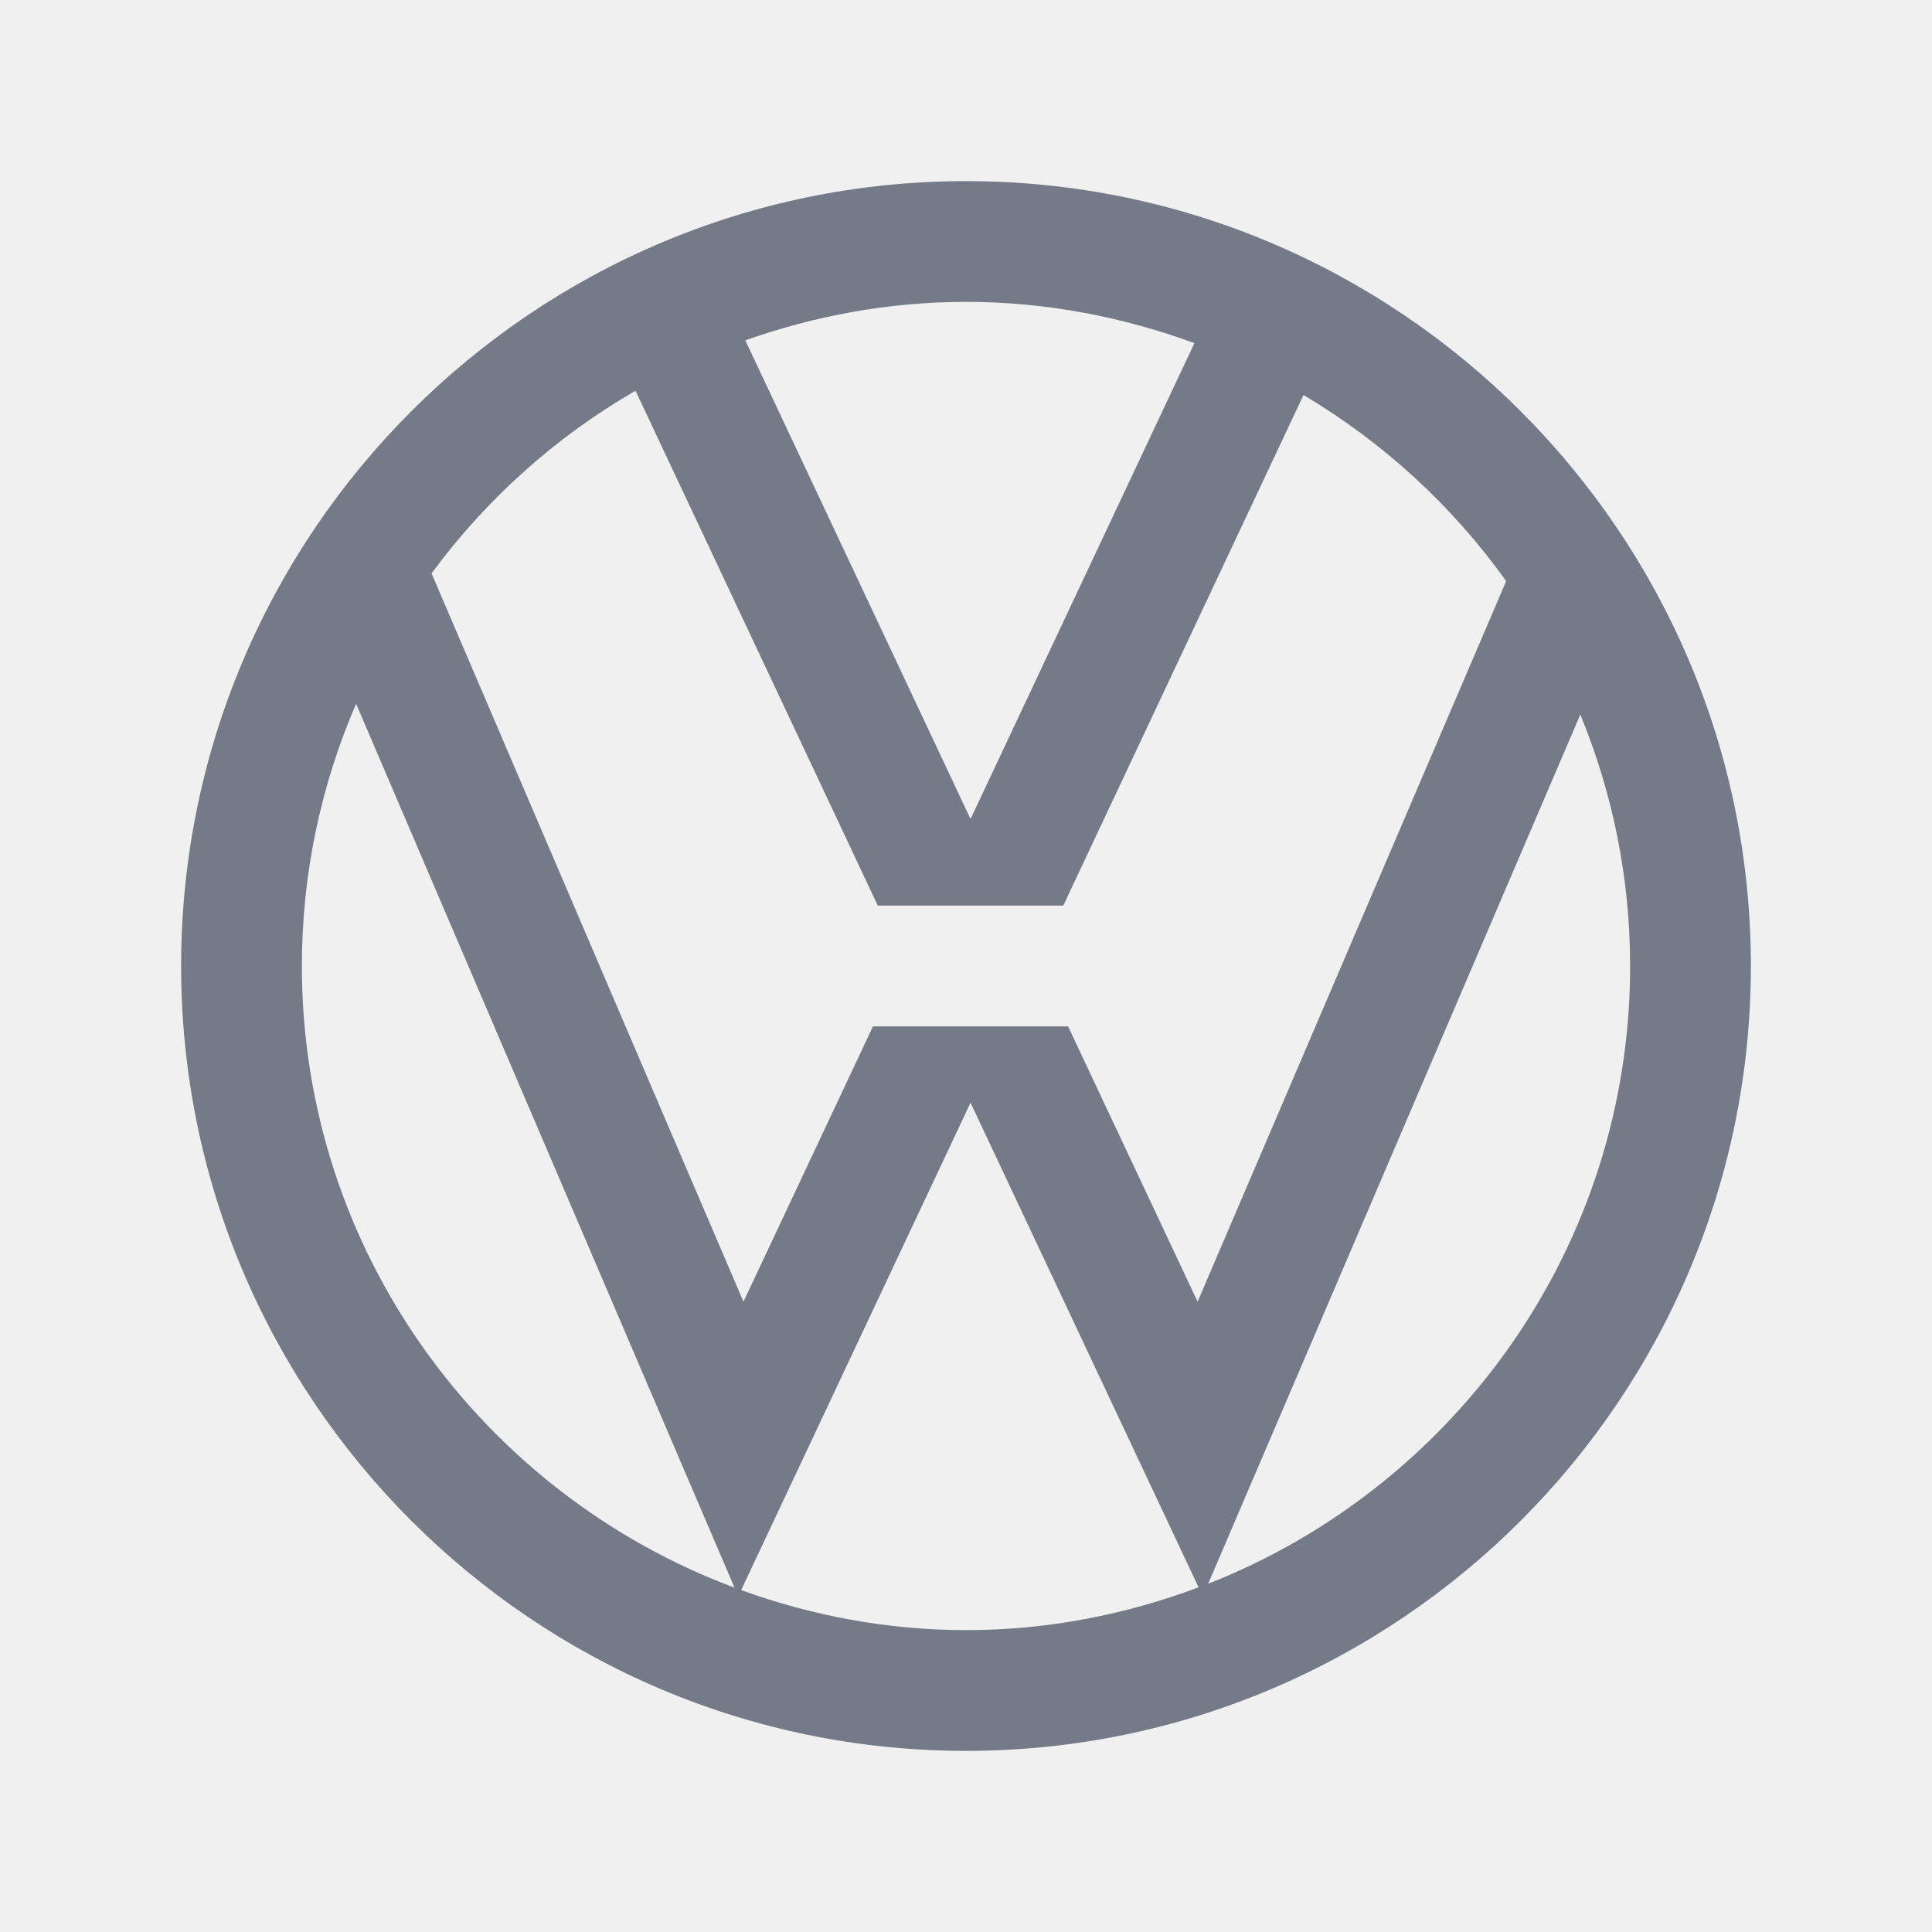
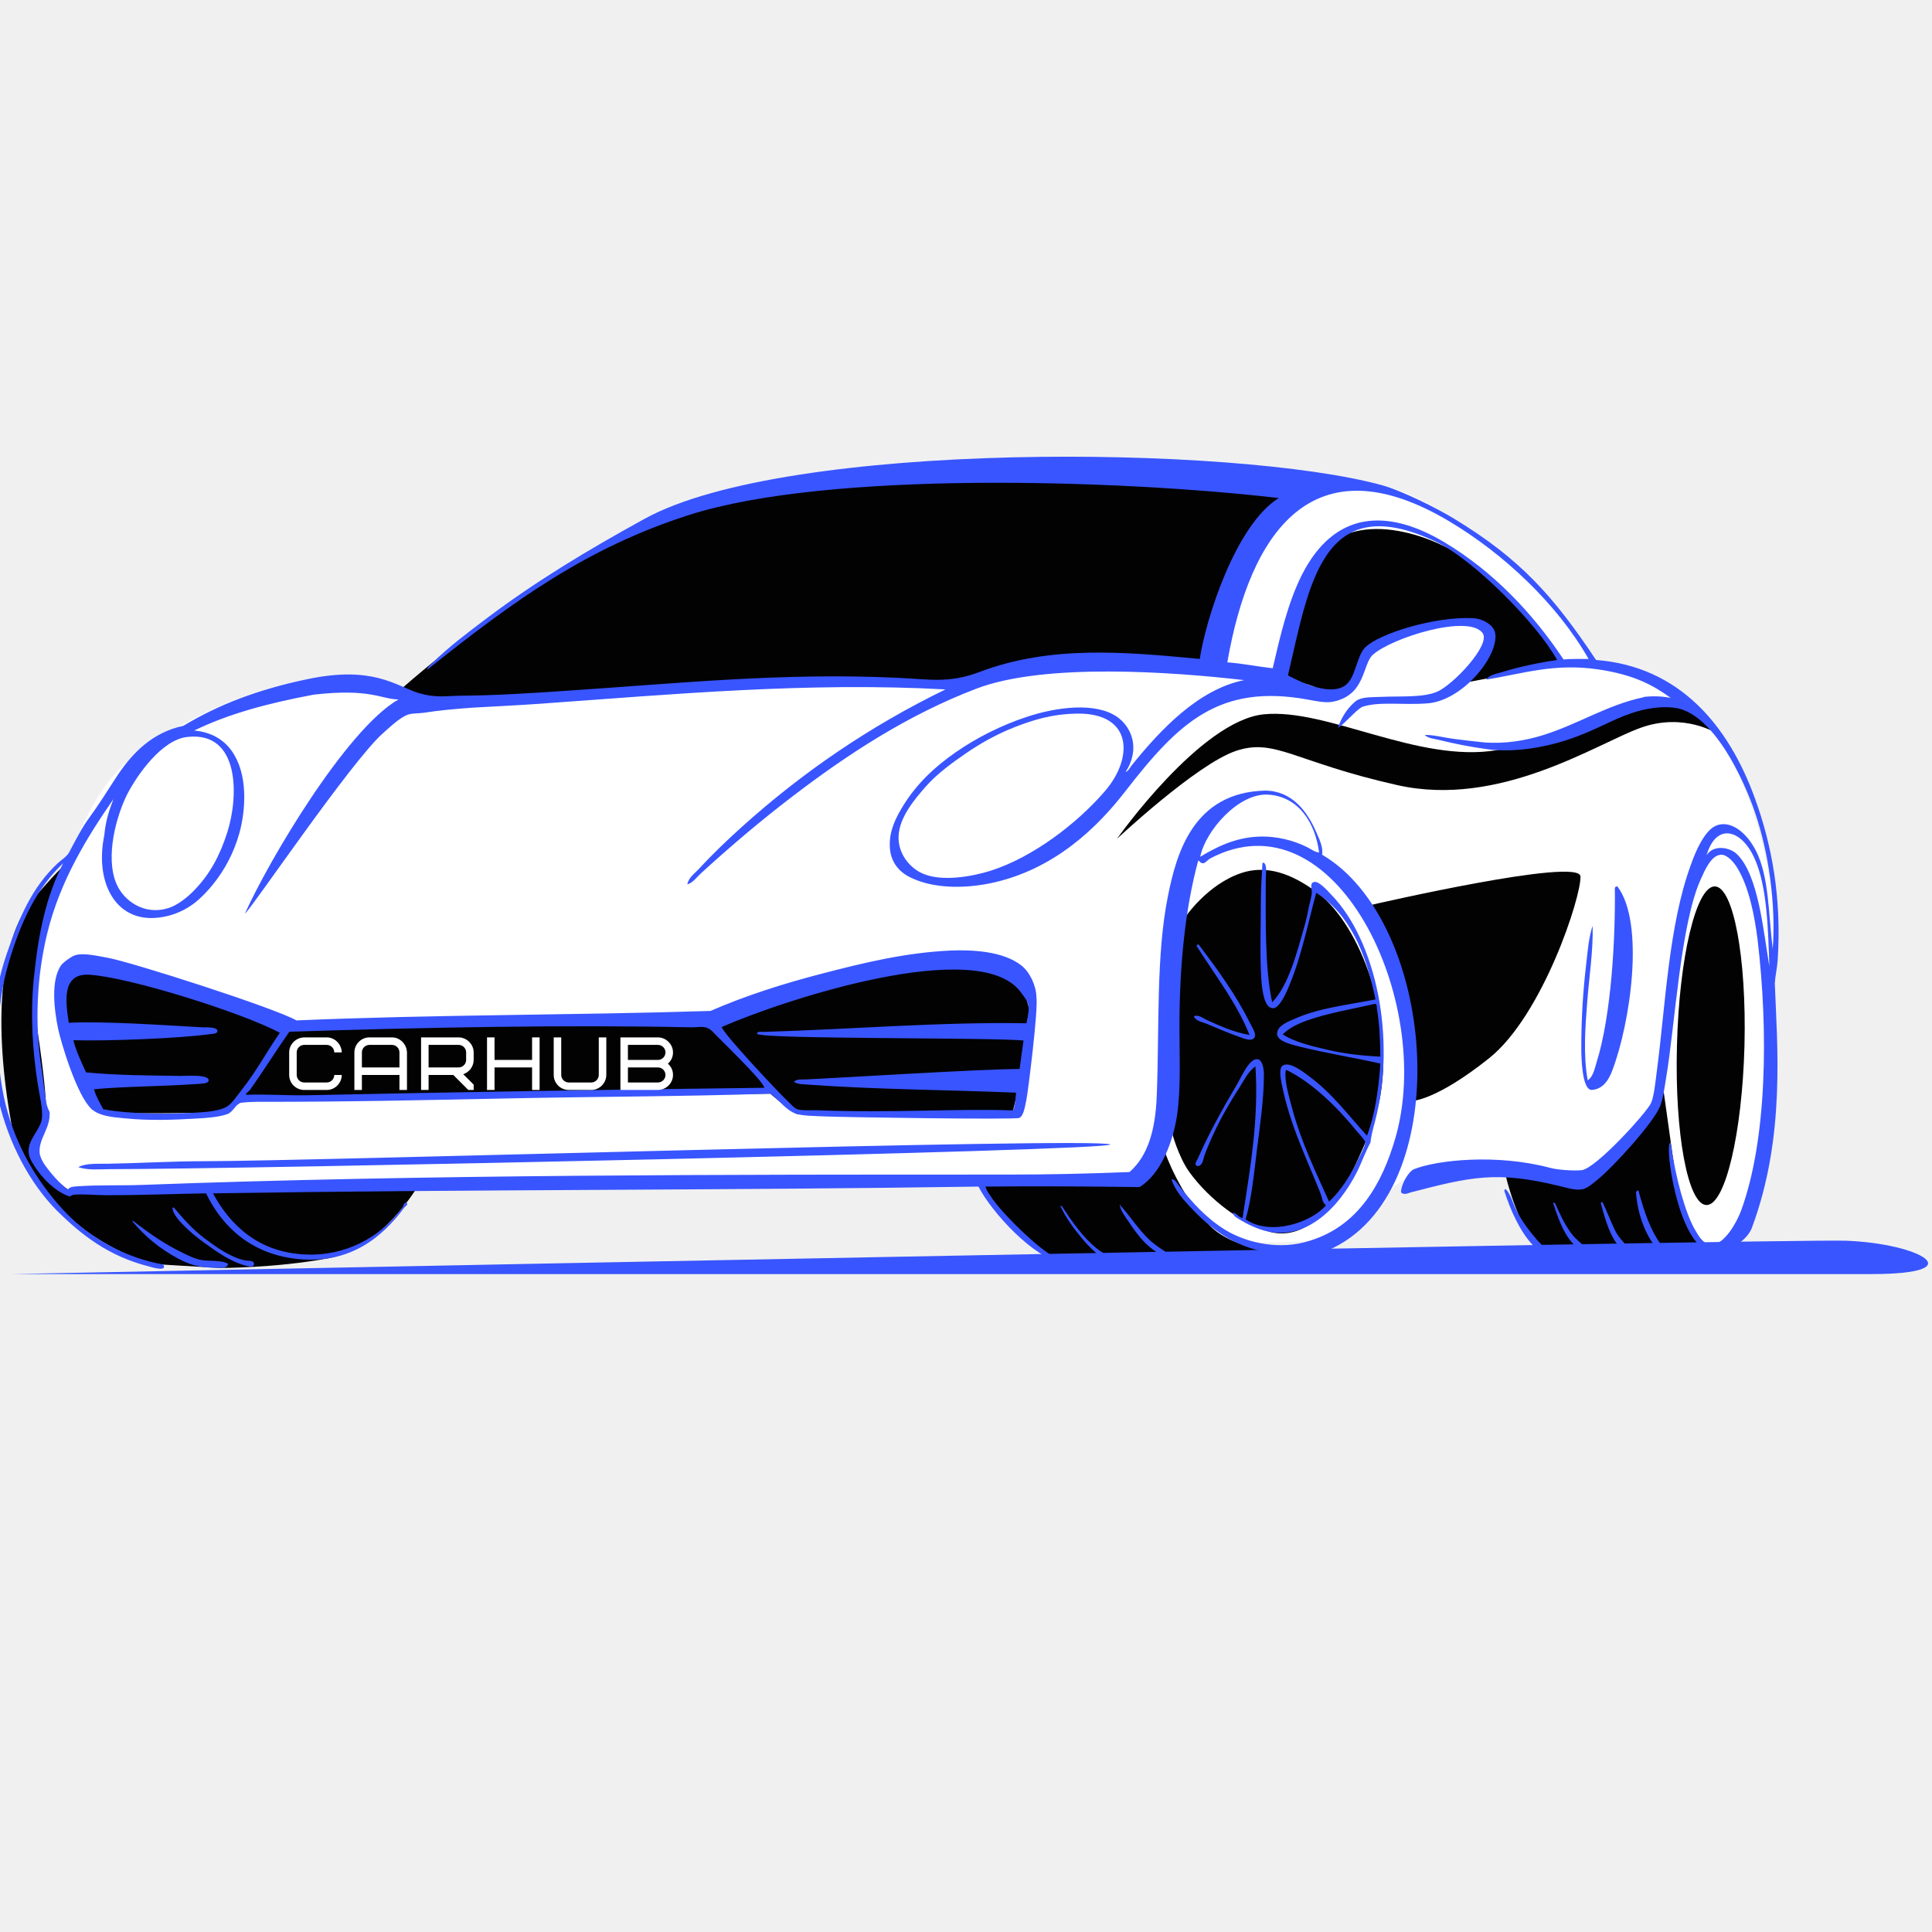
- <svg xmlns="http://www.w3.org/2000/svg" x="0px" y="0px" width="32" height="32" viewBox="0 0 32 32">
-   <path fill="#747A88" d="M16,3C8.832,3,3,8.832,3,16s5.832,13,13,13s13-5.832,13-13S23.168,3,16,3z M19.783,5.684l-3.708,7.881l-3.73-7.928 C13.491,5.232,14.717,5,16,5C17.331,5,18.601,5.25,19.783,5.684z M10.526,6.472L14.539,15h3.072l3.979-8.457 c1.322,0.785,2.466,1.835,3.357,3.082L19.836,21.56L17.691,17h-3.232l-2.145,4.56L7.148,9.497C8.052,8.27,9.2,7.237,10.526,6.472z M5,16c0-1.542,0.322-3.01,0.898-4.343l6.268,14.64C7.988,24.736,5,20.716,5,16z M12.276,26.337l3.799-8.073l3.777,8.027 C18.651,26.742,17.356,27,16,27C14.691,27,13.441,26.758,12.276,26.337z M20.011,26.232l6.164-14.397C26.704,13.121,27,14.526,27,16 C27,20.649,24.096,24.625,20.011,26.232z" />
+ <svg xmlns="http://www.w3.org/2000/svg" width="500" zoomAndPan="magnify" viewBox="0 0 375 375" height="500" preserveAspectRatio="xMidYMid meet" version="1.0">
+   <defs>
+     <g />
+     <clipPath id="eeb9f929f1">
+       <path d="M 2 240.297 L 374.234 240.297 L 374.234 247.25 L 2 247.25 Z M 2 240.297 " clip-rule="nonzero" />
+     </clipPath>
+   </defs>
+   <path fill="#ffffff" d="M 13.348 232.188 C 13.348 232.188 4.84 223.453 4.414 218.391 C 3.984 213.336 7.039 193.199 7.039 193.199 C 7.039 193.199 11.344 158.879 24.75 147.875 C 38.152 136.84 56.422 130.926 65.688 131.91 C 74.953 132.926 79.621 133.914 79.621 133.914 C 79.621 133.914 121.777 113.086 167.551 105.57 C 213.352 98.047 256.43 91.512 268.227 94.172 C 279.988 96.863 297.434 111.445 302 117.426 C 306.57 123.406 310.281 129.941 310.281 129.941 C 310.281 129.941 326.414 131.059 333.281 142.387 C 340.18 153.719 343.207 166.035 344.125 176.188 C 345.047 186.336 343.172 191.949 343.172 191.949 C 343.172 191.949 342.746 227.59 339.984 233.535 C 337.223 239.48 331.734 242.734 331.734 242.734 C 331.734 242.734 320.5 243.027 315.473 242.93 C 310.414 242.797 300.719 242.5 300.555 240.336 C 300.422 238.168 294.445 227.457 294.445 227.457 C 294.445 227.457 276.043 227.195 272.727 228.902 C 269.406 230.645 262.738 237.676 258.828 240.039 C 254.949 242.402 210.824 240.398 210.824 240.398 L 196.957 228.672 L 66.117 230.184 L 13.348 232.188 " fill-opacity="1" fill-rule="evenodd" />
+   <path fill="#020202" d="M 216.801 162.816 C 216.801 162.816 232.969 139.859 245.324 138.645 C 257.676 137.43 275.188 148.133 290.5 145.609 C 305.777 143.078 316.066 136.113 322.703 136.375 C 329.309 136.672 333.281 142.387 333.281 142.387 C 333.281 142.387 326.875 138.219 318.43 141.27 C 309.984 144.293 291.125 156.906 271.148 152.375 C 251.137 147.875 247.488 143.176 239.836 145.77 C 232.18 148.398 216.801 162.816 216.801 162.816 Z M 266.383 175.594 C 266.383 175.594 306.602 166.297 306.766 170.113 C 306.965 173.918 299.473 197.043 289.055 205.387 C 278.609 213.727 274.039 213.695 274.039 213.695 C 274.039 213.695 274.535 197.141 272.527 191.227 C 270.523 185.316 266.383 175.594 266.383 175.594 Z M 227.383 219.379 C 227.383 219.379 225.805 203.188 226.43 196.32 C 227.02 189.457 229.914 178.219 229.914 178.219 C 229.914 178.219 234.312 171.555 241.148 169.387 C 246.996 167.547 252.094 170.73 255.18 172.871 C 263.262 178.422 270.688 196.027 267.93 212.645 C 267.207 216.949 264.875 222.238 263.23 225.816 C 258.727 235.57 252.68 240.727 246.539 239.121 C 241.18 237.707 234.773 232.879 230.898 227.559 C 228.695 224.535 227.383 219.609 227.383 219.379 Z M 14.43 166.367 C 14.43 166.367 5.066 185.055 7.336 200.426 C 9.637 215.832 8.844 217.438 8.68 217.738 C 8.52 218.035 5.363 222.664 7.5 225.484 C 9.637 228.312 13.152 230.871 13.152 230.871 L 81.262 229.988 C 81.262 229.988 74.203 242.273 63.848 244.211 C 53.535 246.148 42.594 246.113 42.594 246.113 L 28.859 245.293 C 28.859 245.293 5.723 237.676 2.207 218.098 C -1.34 198.523 0.008 182.328 6.121 174.938 C 12.195 167.547 14.43 166.367 14.43 166.367 Z M 17.785 215.273 C 17.785 215.273 10.457 199.277 11.77 193.461 C 13.086 187.617 17.062 186.137 20.809 187.617 C 24.551 189.094 56.359 198.586 56.359 198.586 L 140.078 197.109 C 140.078 197.109 178.031 184.855 188.609 186.598 C 199.16 188.34 198.402 191.262 199.648 195.367 C 200.898 199.477 196.629 215.535 196.629 215.535 C 196.629 215.535 155.816 216.82 154.57 216.191 C 153.355 215.602 149.508 212.281 149.508 212.281 L 47.488 213.367 C 47.488 213.367 44.598 215.602 43.578 215.832 C 42.594 216.062 22.02 216.191 20.773 215.996 C 19.492 215.832 17.785 215.273 17.785 215.273 Z M 332.824 172.051 C 336.438 172.051 339.031 185.875 338.602 202.957 C 338.148 220.035 334.859 233.895 331.246 233.895 C 327.633 233.895 325.035 220.035 325.496 202.957 C 325.922 185.875 329.207 172.051 332.824 172.051 Z M 189.957 228.707 C 189.957 228.707 194.16 235.867 198.5 239.941 C 202.836 244.043 204.117 244.078 204.117 244.078 L 250.711 244.34 L 253.57 243.289 C 253.57 243.289 240.559 243.781 234.773 237.836 C 228.957 231.859 226.164 223.75 226.164 223.75 C 226.164 223.75 221.863 227.918 219.758 228.246 C 217.691 228.609 189.957 228.707 189.957 228.707 Z M 77.816 133.781 C 77.816 133.781 80.117 136.375 85.895 136.871 C 91.645 137.363 133.539 132.535 148.391 132.203 C 163.242 131.844 187.297 132.961 187.297 132.961 C 187.297 132.961 196.496 128.789 209.641 128.527 C 222.75 128.297 236.32 129.68 236.32 129.68 C 236.32 129.68 253.406 132.074 255.441 133.484 C 257.48 134.867 261.652 134.141 263.359 132.012 C 265.07 129.871 264.316 126.887 267.27 125.406 C 270.227 123.93 287.711 118.379 289.023 122.191 C 290.305 126.031 282.848 132.797 282.848 132.797 L 303.875 128.789 C 303.875 128.789 290.434 110.988 280.547 106.129 C 270.625 101.234 255.902 99.328 251.797 115.848 C 247.723 132.402 248.969 130.531 248.969 130.531 L 239.703 129.414 L 235.629 128.199 C 235.629 128.199 235.531 116.012 242.758 106.227 C 249.988 96.406 255.902 92.922 255.902 92.922 C 255.902 92.922 207.273 87.766 166.727 92.855 C 147.832 95.219 138.766 96.602 131.77 98.668 C 128.383 99.652 115.043 106.227 104.398 113.352 C 89.941 123.012 77.816 133.781 77.816 133.781 Z M 291.914 226.699 C 291.914 226.699 293.555 235.047 297.141 240.172 C 300.688 245.293 301.836 245.555 301.836 245.555 L 333.055 244.34 C 333.055 244.34 326.543 237.641 325.559 230.676 C 324.574 223.711 322.93 211.957 322.93 211.957 C 322.93 211.957 312.68 228.934 307.652 229.562 C 302.594 230.184 291.914 226.699 291.914 226.699 " fill-opacity="1" fill-rule="evenodd" />
+   <g clip-path="url(#eeb9f929f1)">
+     <path fill="#3955ff" d="M 363.215 247.297 L 2.371 247.297 C 2.371 247.297 346.656 240.398 358.32 240.824 C 372.613 241.352 383.191 247.297 363.215 247.297 " fill-opacity="1" fill-rule="evenodd" />
+   </g>
+   <path fill="#3955ff" d="M 246.273 154.246 C 240.426 153.785 233.922 161.34 232.969 166.297 C 235.926 164.523 239.574 162.59 244.27 162.391 C 247.887 162.227 251.27 163.215 253.637 164.395 C 254.523 164.82 255.312 165.477 256.035 165.445 C 255.277 159.664 252.059 154.672 246.273 154.246 Z M 24.652 154.246 C 22.648 158.25 20.312 166.332 22.648 171.656 C 24.027 174.773 27.938 177.762 32.699 176.25 C 34.344 175.758 36.383 174.215 37.793 172.703 C 40.75 169.648 42.691 166.035 44.102 161.602 C 46.336 154.707 46.633 141.863 36.348 143.043 C 31.387 143.57 26.559 150.5 24.652 154.246 Z M 197.023 141.105 C 193.344 142.555 190.188 144.359 187.527 146.195 C 184.863 148.035 181.973 150.074 179.574 152.801 C 177.602 155.066 174.613 158.547 174.418 162.195 C 174.219 165.902 176.879 168.699 179.312 169.648 C 183.055 171.16 188.777 170.113 192.32 168.996 C 200.438 166.398 208.984 159.926 214.469 153.555 C 220.055 147.086 219.824 138.383 209.113 138.512 C 204.219 138.578 200.602 139.727 197.023 141.105 Z M 281.434 101.266 C 254.688 85.27 242.562 103.531 238.223 128.562 C 241.312 128.789 244.043 129.383 247.031 129.707 C 248.508 123.336 249.988 116.996 252.68 111.609 C 258.992 99.129 269.242 98.637 280.285 105.207 C 289.941 110.957 297.664 119.23 303.48 128 C 304.992 127.871 306.703 127.902 308.344 127.902 C 302.23 117.164 291.816 107.473 281.434 101.266 Z M 340.543 166.594 C 337.98 160.879 333.086 159.664 331.246 166.004 C 332.559 163.902 335.746 164.395 337.191 165.84 C 341.332 169.945 342.25 180.652 343.434 187.551 C 343.172 180.453 343.043 172.113 340.543 166.594 Z M 263.625 225.027 C 263.984 224.203 265.035 222.469 264.973 221.645 C 264.902 221.254 263.918 220.234 263.426 219.641 C 259.648 215.008 254.816 210.184 249.723 207.688 C 249.594 207.715 249.531 207.816 249.531 207.98 C 249.297 209.852 250.25 213.039 250.777 215.043 C 252.582 221.777 255.477 227.656 257.973 233.238 C 260.305 231.039 262.113 228.18 263.625 225.027 Z M 257.086 197.043 C 254.062 197.863 250.875 198.848 248.969 200.785 C 251.402 202.297 254.488 203.02 257.578 203.742 C 260.766 204.5 264.25 204.926 267.93 205.09 C 267.895 201.871 267.73 198.523 267.27 195.895 C 267.207 195.598 267.371 194.906 266.875 194.84 C 263.625 195.598 260.27 196.191 257.086 197.043 Z M 245.324 167.449 C 246.012 168.074 245.684 169.52 245.684 170.703 C 245.684 178.684 245.488 187.91 246.93 194.547 C 250.25 191.066 251.762 184.727 253.371 179.145 C 253.602 178.254 253.832 177.172 254.031 176.152 C 254.227 175.168 254.59 174.02 254.621 173.199 C 254.621 172.348 254.195 171.391 255.078 171.195 C 256.004 170.965 257.711 172.934 258.43 173.691 C 267.074 182.594 271.113 201.609 266.875 217.738 C 266.516 219.117 266.121 220.461 266.02 221.746 C 265.004 223.582 264.316 225.652 263.328 227.59 C 260.172 233.797 253.141 242.305 243.582 238.23 C 242.727 237.871 241.902 237.477 241.086 236.984 C 240.426 236.555 239.406 236.199 239.277 235.34 C 240.133 235.508 240.359 236.262 241.18 236.426 C 242.562 227.262 244.371 217.57 243.68 206.996 C 242.234 207.98 241.445 209.754 240.426 211.328 C 237.93 215.176 235.629 219.41 233.824 224.141 C 233.559 224.863 233.492 226.344 232.379 226.344 C 231.688 226.012 232.312 225.289 232.473 224.926 C 234.809 219.641 237.438 214.977 240.328 210.082 C 240.887 209.098 242.562 205.352 244.074 205.586 C 244.992 205.684 245.324 207.32 245.324 208.539 C 245.324 213.465 244.566 218.391 243.973 223.09 C 243.387 227.984 242.957 232.516 241.773 236.688 C 246.605 239.973 254.59 237.277 257.383 233.93 C 256.656 233.535 256.625 232.383 256.23 231.43 C 253.602 224.797 250.316 218.262 248.773 210.344 C 248.508 209.098 248.246 207.289 248.969 206.832 C 250.316 205.91 253.176 208.211 254.129 208.934 C 258.531 212.152 261.75 216.523 265.332 220.43 C 266.875 216.422 267.566 211.594 267.93 206.438 C 262.836 205.289 257.285 204.402 252.027 203.09 C 250.777 202.758 248.047 202.168 247.887 200.785 C 247.723 199.047 250.383 198.156 251.336 197.73 C 256.004 195.633 261.52 195.074 266.977 193.988 C 265.168 185.055 262.016 177.469 255.477 173.297 C 253.867 179.273 252.617 185.578 250.285 191.195 C 249.922 192.117 248.477 195.66 247.129 195.695 C 245.387 195.766 244.961 192.148 244.828 190.145 C 244.5 185.121 244.73 180.191 244.73 175.105 C 244.73 172.574 244.895 169.816 245.027 167.746 C 244.992 167.516 245.09 167.449 245.324 167.449 Z M 309.129 179.703 C 309.262 184.398 308.477 189.391 308.082 194.449 C 307.688 199.375 307.289 204.926 308.18 209.688 C 309.23 208.965 309.492 207.52 309.887 206.238 C 312.777 197.043 313.57 181.965 313.438 172.348 C 313.535 172.18 313.602 172.016 313.93 172.051 C 319.352 179.172 316.395 198.719 312.977 207.688 C 312.551 208.832 311.531 211.43 308.902 211.562 C 307.062 211.43 306.93 205.352 306.93 203.449 C 306.93 197.504 307.262 192.41 307.883 187.09 C 308.18 184.496 308.375 181.934 309.129 179.703 Z M 138.469 200.395 C 137.121 198.949 136.137 199.375 134.266 199.406 C 110.41 198.883 82.281 199.406 56.16 200.262 C 53.629 203.875 51.039 208.012 48.539 211.527 C 48.141 212.051 47.684 212.086 47.785 212.512 C 51.039 212.316 55.898 212.68 60.008 212.578 C 89.281 211.957 118.918 211.492 148.359 211.137 C 148.195 209.816 139.52 201.543 138.469 200.395 Z M 17.359 189.195 C 11.738 188.832 12.824 194.906 13.348 198.523 C 19.82 198.156 32.242 199.012 39.34 199.406 C 39.766 199.441 42.23 199.242 42.199 200.133 C 42.199 200.625 41.508 200.625 41.047 200.691 C 34.871 201.578 20.445 202.102 14.238 201.906 C 14.828 204.207 15.812 206.145 16.699 208.145 C 22.711 208.734 28.66 208.734 34.902 208.832 C 35.988 208.867 40.785 208.441 40.488 209.785 C 40.324 210.379 38.91 210.344 38.09 210.414 C 31.387 210.871 23.301 210.902 18.242 211.43 C 18.668 212.91 19.395 214.09 20.051 215.305 C 25.605 216.324 33.258 216.289 39.141 215.895 C 40.652 215.797 42.723 215.5 43.84 214.91 C 45.023 214.285 45.977 212.707 46.992 211.43 C 50.051 207.52 51.562 204.434 54.32 200.461 C 46.992 196.551 25.176 189.688 17.359 189.195 Z M 198.074 192.512 C 189.895 181.574 151.711 194.219 140.078 199.344 C 140.539 200.82 151.219 212.152 152.465 213.301 C 153.188 213.957 154.176 215.176 154.863 215.336 C 155.852 215.602 157.359 215.469 158.711 215.5 C 172.707 216.062 186.379 215.141 196.629 215.535 C 197.055 214.617 197.086 213.301 197.219 212.086 C 183.945 211.527 170.113 211.492 156.609 210.508 C 155.816 210.445 154.801 210.477 154.109 209.984 C 154.637 209.395 155.621 209.555 156.312 209.523 C 161.637 209.293 190.516 207.488 197.91 207.488 C 198.172 205.324 198.367 204.105 198.664 201.973 C 193.41 201.344 147.473 201.738 146.914 200.656 C 147.047 200.066 147.801 200.328 148.164 200.293 C 164.984 199.801 182.496 198.324 199.223 198.617 C 200.043 194.973 199.746 194.746 198.074 192.512 Z M 149.508 212.281 C 132.883 212.84 115.961 212.84 98.547 213.203 C 82.91 213.531 66.41 213.895 50.348 213.859 C 49.293 213.859 47.52 213.926 46.73 214.059 C 45.777 214.254 45.254 215.863 44.102 216.262 C 42.395 216.848 40.027 217.016 37.992 217.113 C 33.59 217.375 29.055 217.539 24.387 217.082 C 21.727 216.848 19.297 216.621 17.785 215.273 C 14.957 212.742 11.836 202.398 11.246 199.539 C 10.52 195.895 9.832 190.344 11.836 187.387 C 12.164 186.895 13.941 185.516 14.793 185.352 C 16.402 184.957 18.934 185.547 20.938 185.91 C 25.504 186.73 53.305 195.633 57.539 198.062 C 84.219 196.91 111.23 197.074 137.91 196.223 C 144.68 193.27 152.07 190.902 159.859 188.898 C 167.582 186.895 175.797 184.891 184.57 184.496 C 188.805 184.332 194.723 184.629 198.238 187.387 C 199.945 188.734 201.129 191.391 201.16 193.496 C 201.586 195.73 199.484 212.316 199.223 213.465 C 198.926 214.812 198.73 216.488 197.875 216.98 C 197.25 217.375 162.785 216.848 159.762 216.688 C 157.953 216.586 155.918 216.621 154.57 216.191 C 152.566 215.57 151.219 213.434 149.508 212.281 Z M 232.379 183.348 C 232.473 183.348 232.574 183.348 232.672 183.348 C 236.121 187.91 239.836 192.938 242.629 198.586 C 242.957 199.242 243.777 200.492 243.582 201.152 C 243.254 202.367 241.379 201.578 240.523 201.246 C 238.094 200.395 236.547 199.672 234.383 198.785 C 233.43 198.355 232.148 198.262 231.719 197.242 C 232.672 196.879 233.527 197.668 234.281 197.996 C 236.746 199.113 239.375 200.328 242.531 200.887 C 240.031 194.613 235.793 189.227 232.277 183.641 C 232.246 183.48 232.379 183.48 232.379 183.348 Z M 215.52 222.137 C 215.457 223.418 46.5 226.934 21.199 226.934 C 19.23 226.934 17.094 227.195 15.188 226.539 C 16.668 225.75 18.801 225.914 20.938 225.879 C 26.949 225.785 33.293 225.391 39.504 225.391 C 60.891 225.391 212.266 220.691 215.52 222.137 Z M 292.078 230.84 C 292.145 230.84 292.211 230.84 292.273 230.84 C 293.23 231.824 293.555 233.238 294.082 234.391 C 295.168 236.785 296.746 238.789 298.387 240.727 C 299.176 241.613 300.293 242.438 300.492 243.688 C 299.113 243.781 298.258 242.438 297.434 241.582 C 295.039 239.02 293.164 234.883 291.98 231.133 C 292.012 231.07 292.078 230.973 292.078 230.84 Z M 317.938 231.039 C 318.004 231.039 318.035 231.07 318.035 231.133 C 319.121 235.18 320.402 239.02 322.637 241.875 C 323.027 242.402 323.785 242.699 323.785 243.488 C 322.406 243.688 321.648 242.469 320.996 241.582 C 319.152 239.086 317.773 235.246 317.543 231.336 C 317.738 231.301 317.738 231.07 317.938 231.039 Z M 310.742 233.336 C 310.84 233.336 310.938 233.336 311.039 233.336 C 311.922 235.145 312.582 236.949 313.438 238.727 C 314.258 240.434 315.672 241.582 316.789 243.027 C 315.836 243.453 314.879 242.566 314.391 242.074 C 312.551 240.172 311.531 236.59 310.742 233.633 C 310.742 233.535 310.742 233.438 310.742 233.336 Z M 301.539 233.438 C 301.703 233.406 301.703 233.535 301.836 233.535 C 302.727 235.602 303.645 237.508 304.828 239.184 C 305.98 240.855 307.75 241.809 308.938 243.387 C 307.129 243.453 305.418 241.68 304.531 240.434 C 303.184 238.562 302.297 236.062 301.539 233.734 C 301.379 233.668 301.539 233.566 301.539 233.438 Z M 217.328 233.832 C 217.426 233.797 217.426 233.863 217.426 233.93 C 219.43 236.129 221.008 238.695 223.176 240.727 C 224.918 242.336 227.117 243.32 228.93 244.934 C 227.281 245.359 225.902 243.914 224.621 243.125 C 222.254 241.613 220.809 239.707 219.168 237.277 C 218.379 236.098 217.559 235.145 217.328 233.832 Z M 205.828 234.027 C 205.926 234.059 205.992 234.129 206.121 234.129 C 208.129 237.184 210.195 240.203 213.023 242.438 C 213.941 243.191 215.227 243.617 215.719 244.832 C 214.371 244.996 213.449 243.781 212.562 243.027 C 211.645 242.207 210.824 241.352 210.066 240.434 C 208.523 238.594 206.91 236.426 205.926 234.293 C 205.828 234.293 205.859 234.129 205.828 234.027 Z M 33.488 234.391 C 33.59 234.391 33.688 234.391 33.754 234.391 C 35.492 236.461 37.402 238.66 39.801 240.434 C 42.098 242.141 44.73 244.043 47.551 244.637 C 48.078 244.77 49.195 244.57 49.293 245.23 C 49.457 246.277 47.715 245.688 46.895 245.426 C 44.398 244.57 42.23 243.059 40.289 241.68 C 39.109 240.824 37.695 239.809 36.449 238.625 C 35.359 237.574 33.457 235.77 33.488 234.391 Z M 25.734 236.887 C 28.988 239.414 31.945 241.516 35.891 243.387 C 36.84 243.848 37.926 244.34 38.945 244.539 C 40.621 244.898 42.887 244.473 44.301 245.324 C 43.973 246.344 42.691 246.082 41.902 246.082 C 38.551 246.082 36.578 245.359 34.539 244.273 C 30.926 242.305 28.199 240.039 25.801 237.184 C 25.77 237.113 25.703 237.016 25.734 236.887 Z M 13.086 230.938 C 13.578 230.383 14.105 230.316 14.793 230.281 C 19.035 229.953 23.336 230.152 27.641 229.988 C 82.316 227.949 140.902 227.984 195.41 227.984 C 204.02 227.984 210.789 227.82 219.234 227.492 C 222.883 224.309 224.262 219.211 224.523 212.742 C 225.047 199.77 224.359 185.285 226.723 173.789 C 228.336 165.809 231.555 153.754 245.617 153.457 C 250.844 153.523 253.77 157.562 255.477 161.504 C 256.035 162.816 256.855 164.359 256.625 165.902 C 278.738 178.848 282.812 230.121 258.992 242.105 C 258.238 242.5 257.25 242.863 256.297 243.16 C 255.344 243.453 252.812 243.617 252.121 243.586 C 251.336 243.555 251.301 243.125 250.68 243.027 C 248.938 242.762 247.488 243.223 246.078 243.027 C 239.574 242.074 234.875 238.398 231.129 234.391 C 229.68 232.844 228.105 231.133 227.383 228.934 C 228.074 228.805 228.434 229.625 228.73 229.988 C 231.324 233.305 234.051 236.391 237.832 238.727 C 242.102 241.32 248.543 242.699 254.227 240.824 C 263.723 237.938 268.324 229.625 270.852 220.855 C 278.508 194.352 259.152 153.656 234.773 166.691 C 234.48 166.926 233.855 167.516 233.625 167.547 C 232.902 167.613 232.969 167.121 232.574 167.055 C 230.074 176.188 228.93 187.352 228.93 199.242 C 228.93 205.289 229.223 211.297 228.465 216.488 C 227.711 221.445 225.414 227.852 221.172 230.414 C 211.348 230.281 201.195 230.215 191.273 230.316 C 192.191 233.5 201.129 242.008 204.02 243.586 C 204.777 244.012 205.859 244.211 206.32 245.129 C 200.703 244.305 192.453 235.273 189.922 230.316 C 140.41 231.07 90.562 230.84 41.344 231.629 C 44.629 237.707 50.082 243.059 59.152 243.488 C 67.234 243.914 73.707 239.91 77.258 235.441 C 77.551 235.078 77.879 234.781 78.145 234.391 C 78.305 234.094 78.277 233.5 78.801 233.438 C 79.523 233.703 78.539 234.191 78.406 234.488 C 74.133 240.172 67.957 245.391 57.805 244.375 C 48.867 243.453 43.184 238.23 39.996 231.629 C 33.883 231.727 27.246 231.992 20.84 231.992 C 18.668 231.992 16.371 231.727 14.402 231.891 C 13.773 231.957 13.871 232.254 13.348 232.188 C 10.52 231.168 7.797 228.312 6.281 225.684 C 5.695 224.699 5.328 223.68 5.695 222.336 C 6.148 220.625 7.797 218.949 8.09 217.344 C 8.418 215.438 7.664 212.645 7.336 210.445 C 6.348 204.27 5.855 197.176 6.547 190.047 C 7.465 180.918 9.012 173.824 12.266 167.547 C 7.137 172.375 4.02 178.91 1.684 186.895 C -0.715 194.973 -1.145 205.422 1.09 214.387 C 3.098 222.469 7.137 229.195 12.035 234.586 C 16.336 239.348 22.875 243.586 30.598 245.23 C 31.125 245.324 31.879 245.324 31.844 245.887 C 31.816 246.707 29.348 245.949 28.789 245.785 C 21.07 243.816 15.781 239.68 11.047 234.98 C 5.789 229.691 1.684 221.906 -0.254 213.633 C -2.457 204.004 -1.504 193.199 1.289 185.188 C 3.754 178.027 6.219 172.211 11.211 167.547 C 11.871 166.957 13.02 166.203 13.414 165.445 C 14.727 162.98 15.879 160.648 17.52 158.449 C 19.098 156.281 20.84 153.555 22.285 151.289 C 25.668 146 29.645 142.16 35.594 140.879 C 42.523 136.707 50.148 133.816 59.578 131.844 C 72.262 129.148 76.699 133.027 81.199 134.508 C 84.648 135.523 86.391 135.062 89.742 135.031 C 96.016 134.996 103.902 134.508 110.902 134.012 C 131.371 132.664 151.844 130.531 173.859 131.547 C 180.656 131.844 184.109 132.699 190.219 130.398 C 203.953 125.211 218.41 126.523 232.871 127.902 C 234.051 120.148 239.836 101.855 248.211 96.668 C 216.934 93.055 160.715 91.344 133.77 99.949 C 113.957 106.289 99.828 116.508 82.91 130.004 C 83.039 129.383 83.629 128.988 84.059 128.562 C 87.113 125.539 90.859 122.746 94.41 120.055 C 104 112.824 114.156 106.715 125.164 100.676 C 152.926 85.434 239.637 86.352 268.227 94.172 C 272.168 95.254 279.035 98.703 282.289 100.707 C 295.102 108.492 301.539 115.715 309.789 128.102 C 326.055 129.348 335.551 140.91 340.645 155 C 343.895 163.934 345.832 174.18 345.047 186.336 C 344.945 187.879 344.586 189.355 344.488 190.836 C 344.914 202.629 346.656 220.723 339.984 238.461 C 338.867 241.09 335.059 243.387 331.734 242.734 C 325.758 241.516 322.93 222.008 324.246 221.746 C 325.262 228.805 327.105 235.246 328.848 238.43 C 329.602 239.742 330.555 241.582 332.199 241.582 C 334.727 241.582 337.125 237.211 337.945 234.98 C 342.973 221.281 343.27 200.133 341.133 182.297 C 340.543 177.602 339.457 172.242 337.293 168.602 C 336.633 167.449 335.352 165.938 334.133 165.902 C 332.164 165.902 330.914 168.895 330.094 170.703 C 326.152 179.5 325.133 198.949 323.395 209.199 C 323.098 210.969 322.832 213.203 322.242 214.68 C 320.863 218.098 313.043 226.508 310.48 228.637 C 309.426 229.496 308.211 230.645 307.129 230.84 C 305.777 231.105 304.008 230.516 302.594 230.184 C 290.598 227.262 285.605 228.375 273.875 231.43 C 273.348 231.562 272.527 232.059 271.938 231.43 C 271.938 229.855 273.418 227.359 274.465 226.934 C 278.902 225.16 290.5 223.91 300.852 226.672 C 302.199 227.066 305.586 227.293 306.996 227.129 C 309.758 226.832 319.68 215.895 320.469 214.09 C 321.09 212.645 321.355 209.625 321.617 207.688 C 323.262 195.234 323.883 179.57 328.191 167.879 C 329.207 164.953 330.688 161.832 332.492 160.586 C 334.891 158.973 338.441 160.52 340.84 165.152 C 343.402 170.207 343.238 177.469 344.09 184.203 C 344.719 175.168 343.27 165.414 340.645 157.695 C 338.539 151.484 332.559 138.25 324.938 137.363 C 320.305 136.84 315.902 138.547 312.68 140.059 C 309.395 141.602 305.91 143.242 302.035 144.258 C 297.996 145.344 293.066 146.035 288.625 145.41 C 285.406 144.98 282.156 144.328 279.23 143.602 C 278.312 143.375 277.227 143.34 276.535 142.648 C 278.277 142.617 280.117 143.141 282.09 143.406 C 284.062 143.668 286.066 143.898 288.039 144.098 C 292.012 144.422 296.121 143.766 299.637 142.648 C 306.469 140.484 311.891 136.871 318.891 135.359 C 319.023 135.328 319.086 135.293 319.188 135.258 C 321.059 135.062 322.734 135.16 324.277 135.457 C 320.996 133.094 317.348 130.992 310.281 129.941 C 301.641 128.66 295.66 130.762 288.434 131.91 C 289.055 131.023 290.371 130.793 291.391 130.5 C 294.641 129.48 298.484 128.66 302.23 128.102 C 298.387 121.105 285.934 108.523 278.641 105.109 C 256.492 94.695 254.094 113.777 249.988 131.09 C 252.484 132.438 259.023 135.59 261.684 132.5 C 263.164 130.824 263.461 127.211 264.938 125.703 C 267.598 122.977 278.574 119.594 285.965 119.988 C 287.906 120.121 290.008 121.336 290.238 123.012 C 290.863 127.477 283.668 136.246 276.801 136.539 C 272.301 136.871 267.633 136.113 264.414 137.199 C 263.066 137.922 261.027 140.484 259.715 141.27 C 259.715 141.27 260.535 138.121 263.328 135.949 C 264.711 135.195 266.316 135.359 268.227 135.258 C 271.871 135.098 276.078 135.422 278.836 134.309 C 281.891 133.094 289.449 125.176 287.773 122.879 C 285.047 119.133 270.129 123.797 266.48 127.082 C 264.414 128.922 265.102 134.867 258.828 136.18 C 257.312 136.508 255.477 136.082 253.996 135.816 C 236.617 132.602 228.73 140.32 218.477 153.523 C 213.121 160.453 204.711 168.863 192.16 171.457 C 186.934 172.508 181.215 172.441 176.914 170.406 C 174.449 169.289 172.773 167.223 172.707 164.195 C 172.609 161.207 173.891 158.711 175.27 156.445 C 177.965 152.043 181.547 148.762 185.523 146 C 189.496 143.242 194.293 140.777 199.422 139.105 C 204.973 137.266 212.66 136.211 216.867 139.168 C 219.562 141.074 221.438 145.246 218.477 149.844 C 219.07 149.613 219.297 149.023 219.629 148.594 C 225.246 141.633 232.574 133.816 241.477 132.012 C 227.547 130.398 202.773 128.625 189.562 133.652 C 176.191 138.742 164.492 146.43 153.914 154.508 C 147.637 159.305 141.789 164.266 136.004 169.555 C 135.184 170.309 134.527 171.328 133.41 171.656 C 133.637 170.34 134.855 169.52 135.711 168.602 C 138.305 165.773 141.23 162.98 144.152 160.355 C 155.754 149.941 168.668 141.043 183.516 133.816 C 156.609 132.336 130.121 134.801 104.66 136.609 C 100.484 136.902 96.148 137.102 91.645 137.363 C 88.426 137.594 85.207 137.887 82.25 138.348 C 81.164 138.512 80.047 138.414 79.195 138.707 C 77.648 139.238 75.746 141.074 74.398 142.258 C 68.254 147.609 48.309 177.105 47.551 177.305 C 52.152 167.055 67.234 141.535 77.355 135.754 C 74.004 135.754 72.031 133.555 60.891 134.832 C 51.988 136.508 44.465 138.512 37.695 141.797 C 44.266 142.387 47.125 147.512 47.391 153.754 C 47.715 162.754 43.414 170.113 38.844 174.348 C 36.578 176.48 33.293 178.156 29.348 178.191 C 22.055 178.191 18.441 170.832 20.25 162.098 C 20.477 159.531 21.102 157.465 21.992 155.199 C 21.992 155.102 22.09 155.102 22.09 155 C 16.93 162.457 11.672 170.898 9.141 181.242 C 7.203 189.195 6.648 198.75 8.09 207.582 C 8.32 209.031 8.453 210.508 8.68 211.891 C 8.844 213.238 8.977 214.68 9.637 215.832 C 9.832 219.051 7.465 220.957 7.695 223.777 C 7.828 225.191 9.141 226.734 9.996 227.785 C 10.984 229.004 12.035 229.988 13.086 230.938 " fill-opacity="1" fill-rule="evenodd" />
+   <g fill="#ffffff" fill-opacity="1">
+     <g transform="translate(55.54744, 211.5634)">
+       <g>
+         <path d="M 3.5 -10.207 C 1.867 -10.164 0.582 -8.863 0.582 -7.289 L 0.582 -2.918 C 0.582 -1.27 1.938 0 3.5 0 L 7.875 0 C 9.508 0 10.789 -1.371 10.789 -2.918 L 9.332 -2.918 C 9.332 -2.113 8.676 -1.457 7.875 -1.457 L 3.5 -1.457 C 2.699 -1.457 2.043 -2.113 2.043 -2.918 L 2.043 -7.289 C 2.043 -8.094 2.699 -8.75 3.5 -8.75 L 7.875 -8.75 C 8.676 -8.75 9.332 -8.094 9.332 -7.289 L 10.789 -7.289 C 10.746 -8.91 9.434 -10.207 7.875 -10.207 Z M 3.5 -10.207 " />
+       </g>
+     </g>
+   </g>
+   <g fill="#ffffff" fill-opacity="1">
+     <g transform="translate(68.05542, 211.5634)">
+       <g>
+         <path d="M 8.02 -8.75 C 8.82 -8.75 9.477 -8.094 9.477 -7.289 L 9.477 -4.375 L 2.188 -4.375 L 2.188 -7.289 C 2.188 -8.094 2.844 -8.75 3.645 -8.75 Z M 10.938 -7.289 C 10.891 -8.91 9.578 -10.207 8.02 -10.207 L 3.645 -10.207 C 2.012 -10.207 0.73 -8.836 0.73 -7.289 L 0.73 0 L 2.188 0 L 2.188 -2.918 L 9.477 -2.918 L 9.477 0 L 10.938 0 Z M 10.938 -7.289 " />
+       </g>
+     </g>
+   </g>
+   <g fill="#ffffff" fill-opacity="1">
+     <g transform="translate(81.00072, 211.5634)">
+       <g>
+         <path d="M 9.477 -5.832 C 9.477 -5.031 8.82 -4.375 8.02 -4.375 L 2.188 -4.375 L 2.188 -8.75 L 8.02 -8.75 C 8.82 -8.75 9.477 -8.094 9.477 -7.289 Z M 10.938 0 L 10.938 -1.035 L 8.91 -3.062 C 10.117 -3.469 10.938 -4.594 10.938 -5.832 L 10.938 -7.289 C 10.938 -8.91 9.551 -10.207 8.02 -10.207 L 0.73 -10.207 L 0.73 0 L 2.188 0 L 2.188 -2.918 L 6.984 -2.918 L 9.898 0 Z M 10.938 0 " />
+       </g>
+     </g>
+   </g>
+   <g fill="#ffffff" fill-opacity="1">
+     <g transform="translate(93.80025, 211.5634)">
+       <g>
+         <path d="M 2.188 -10.207 L 0.73 -10.207 L 0.73 0 L 2.188 0 L 2.188 -4.375 L 9.477 -4.375 L 9.477 0 L 10.938 0 L 10.938 -10.207 L 9.477 -10.207 L 9.477 -5.832 L 2.188 -5.832 Z M 2.188 -10.207 " />
+       </g>
+     </g>
+   </g>
+   <g fill="#ffffff" fill-opacity="1">
+     <g transform="translate(106.7455, 211.5634)">
+       <g>
+         <path d="M 9.477 -2.918 C 9.477 -2.113 8.82 -1.457 8.02 -1.457 L 3.645 -1.457 C 2.844 -1.457 2.188 -2.113 2.188 -2.918 L 2.188 -10.207 L 0.73 -10.207 L 0.73 -2.918 C 0.73 -1.27 2.086 0 3.645 0 L 8.02 0 C 9.652 0 10.938 -1.371 10.938 -2.918 L 10.938 -10.207 L 9.477 -10.207 Z M 9.477 -2.918 " />
+       </g>
+     </g>
+   </g>
+   <g fill="#ffffff" fill-opacity="1">
+     <g transform="translate(119.6909, 211.5634)">
+       <g>
+         <path d="M 8.02 0 C 9.652 -0.043 10.938 -1.34 10.938 -2.918 C 10.938 -3.789 10.602 -4.52 9.945 -5.102 C 10.602 -5.688 10.938 -6.414 10.938 -7.289 C 10.938 -8.91 9.551 -10.207 8.02 -10.207 L 0.73 -10.207 L 0.73 0 Z M 8.02 -4.375 C 8.82 -4.375 9.477 -3.719 9.477 -2.918 C 9.477 -2.113 8.82 -1.457 8.02 -1.457 L 2.188 -1.457 L 2.188 -4.375 Z M 2.188 -8.75 L 8.02 -8.75 C 8.82 -8.75 9.477 -8.094 9.477 -7.289 C 9.477 -6.488 8.82 -5.832 8.02 -5.832 L 2.188 -5.832 Z M 2.188 -8.75 " />
+       </g>
+     </g>
+   </g>
</svg>
